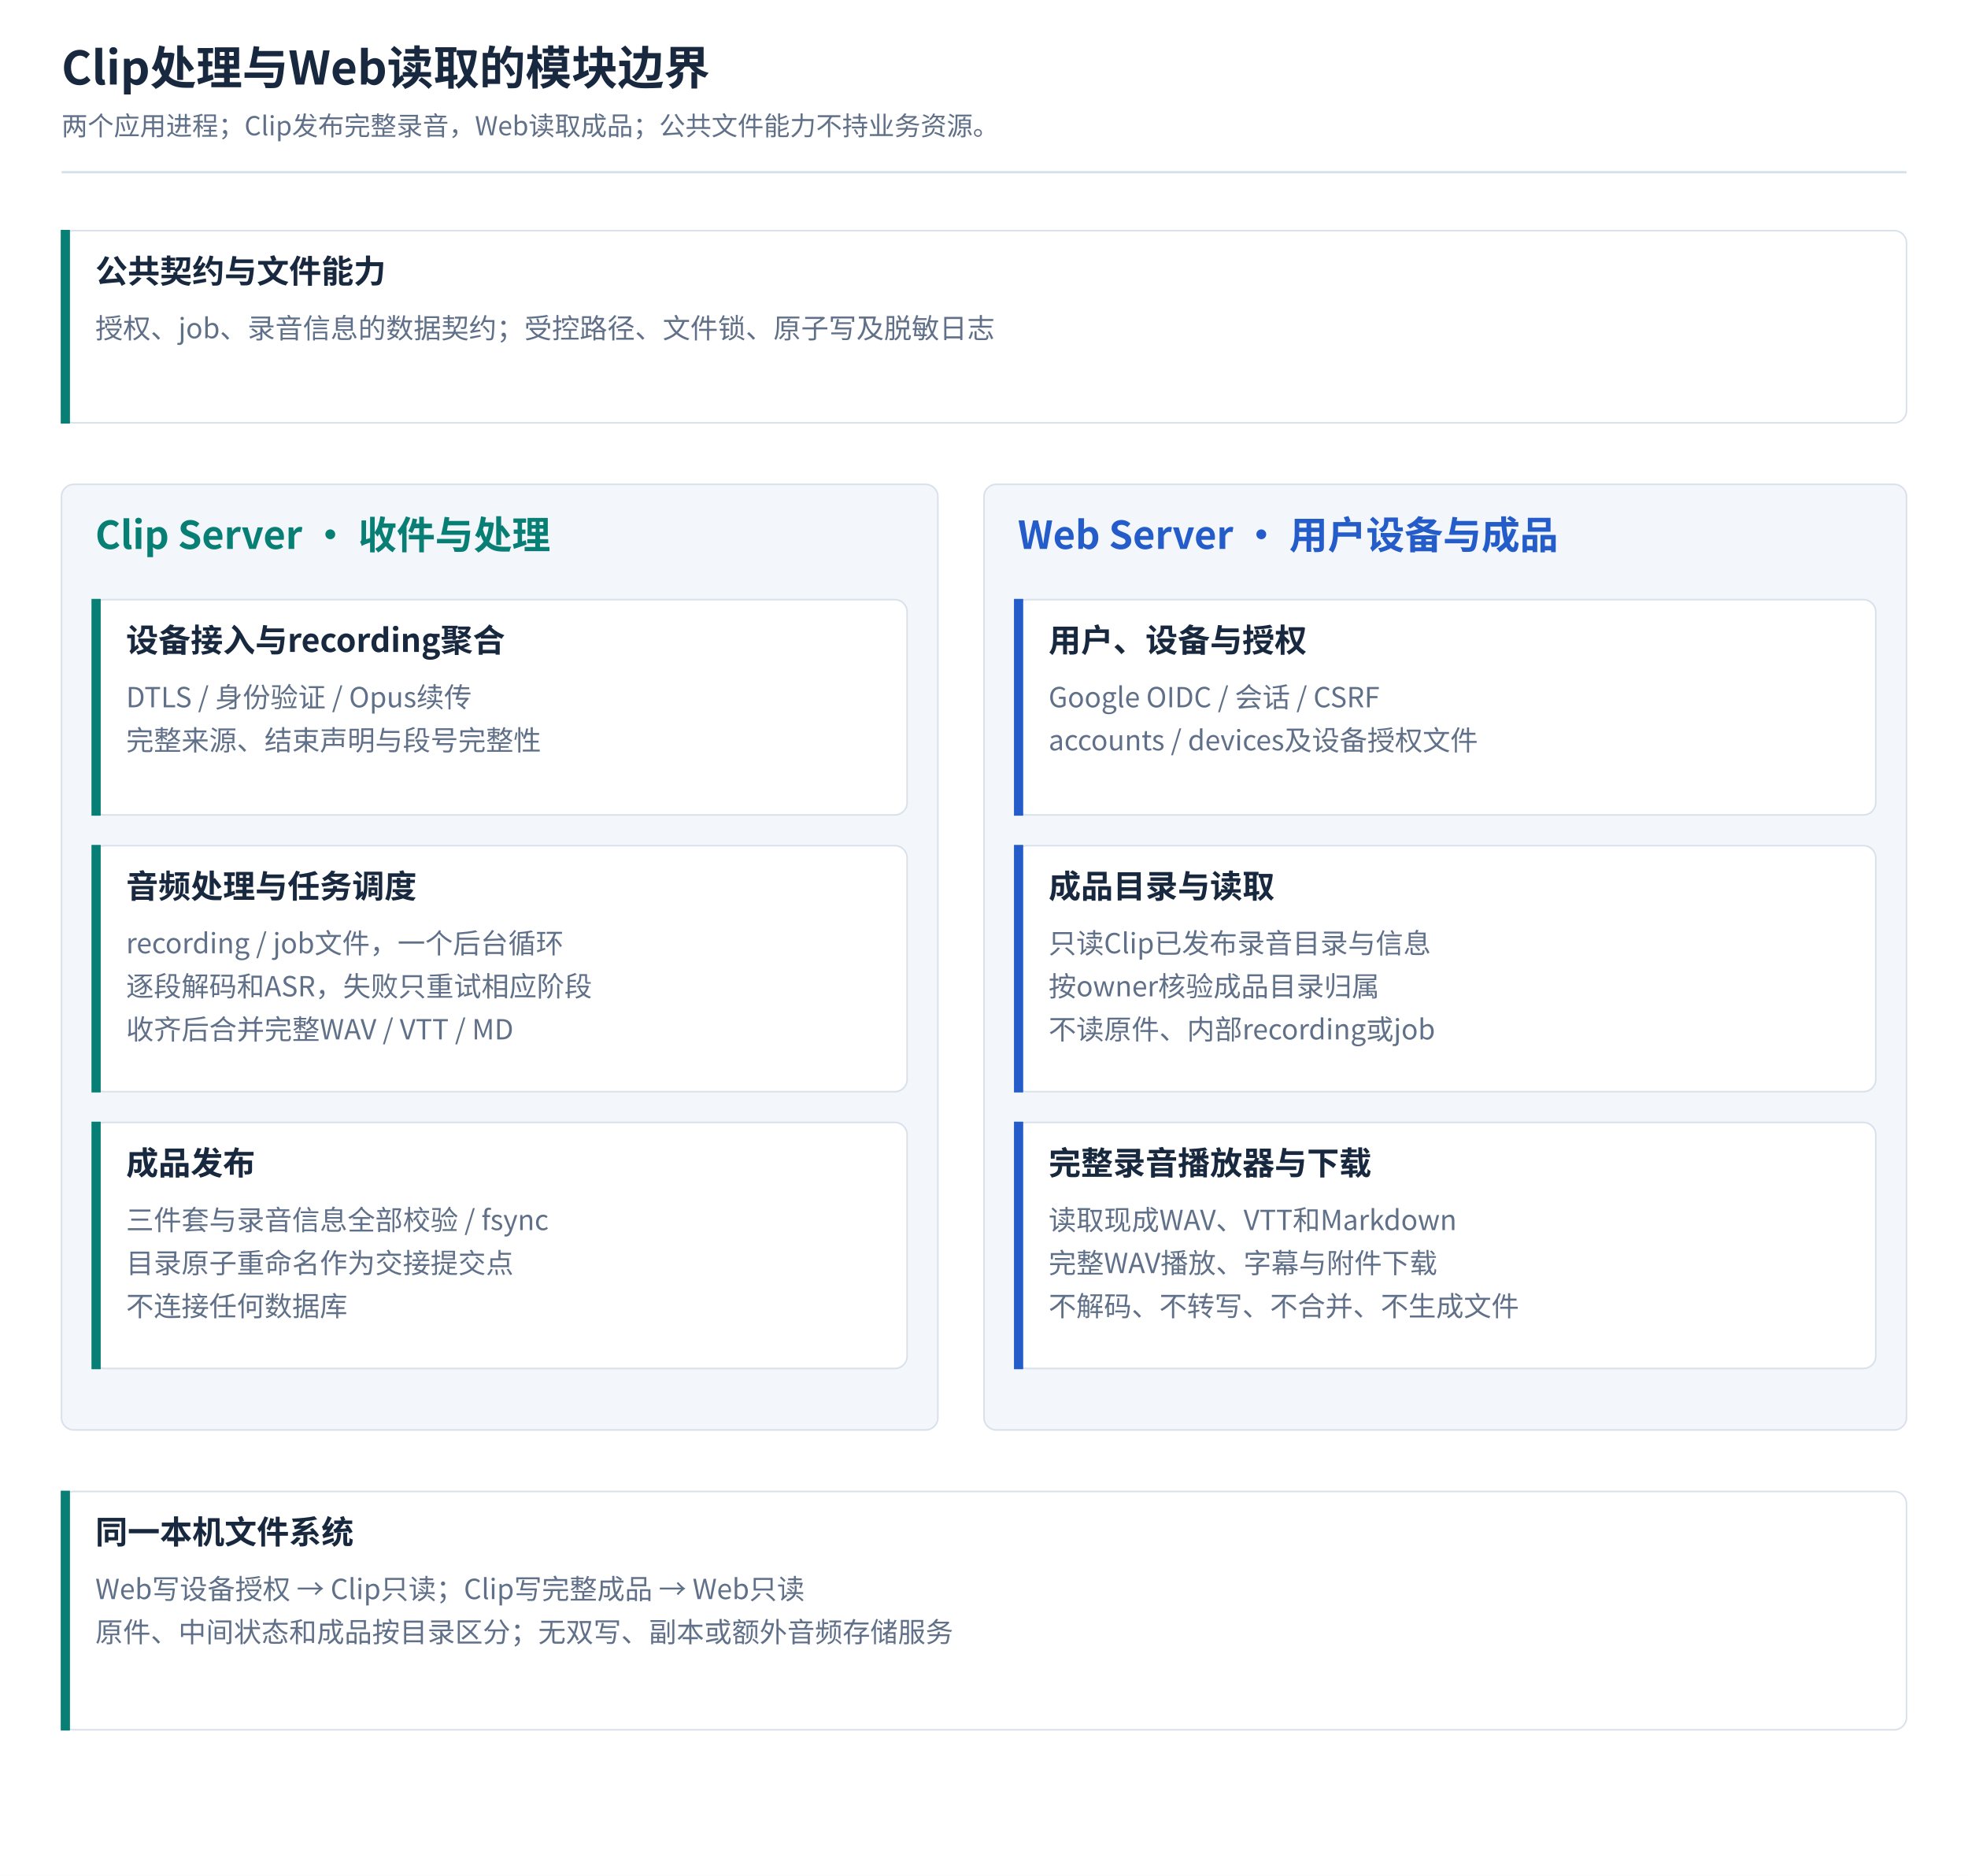
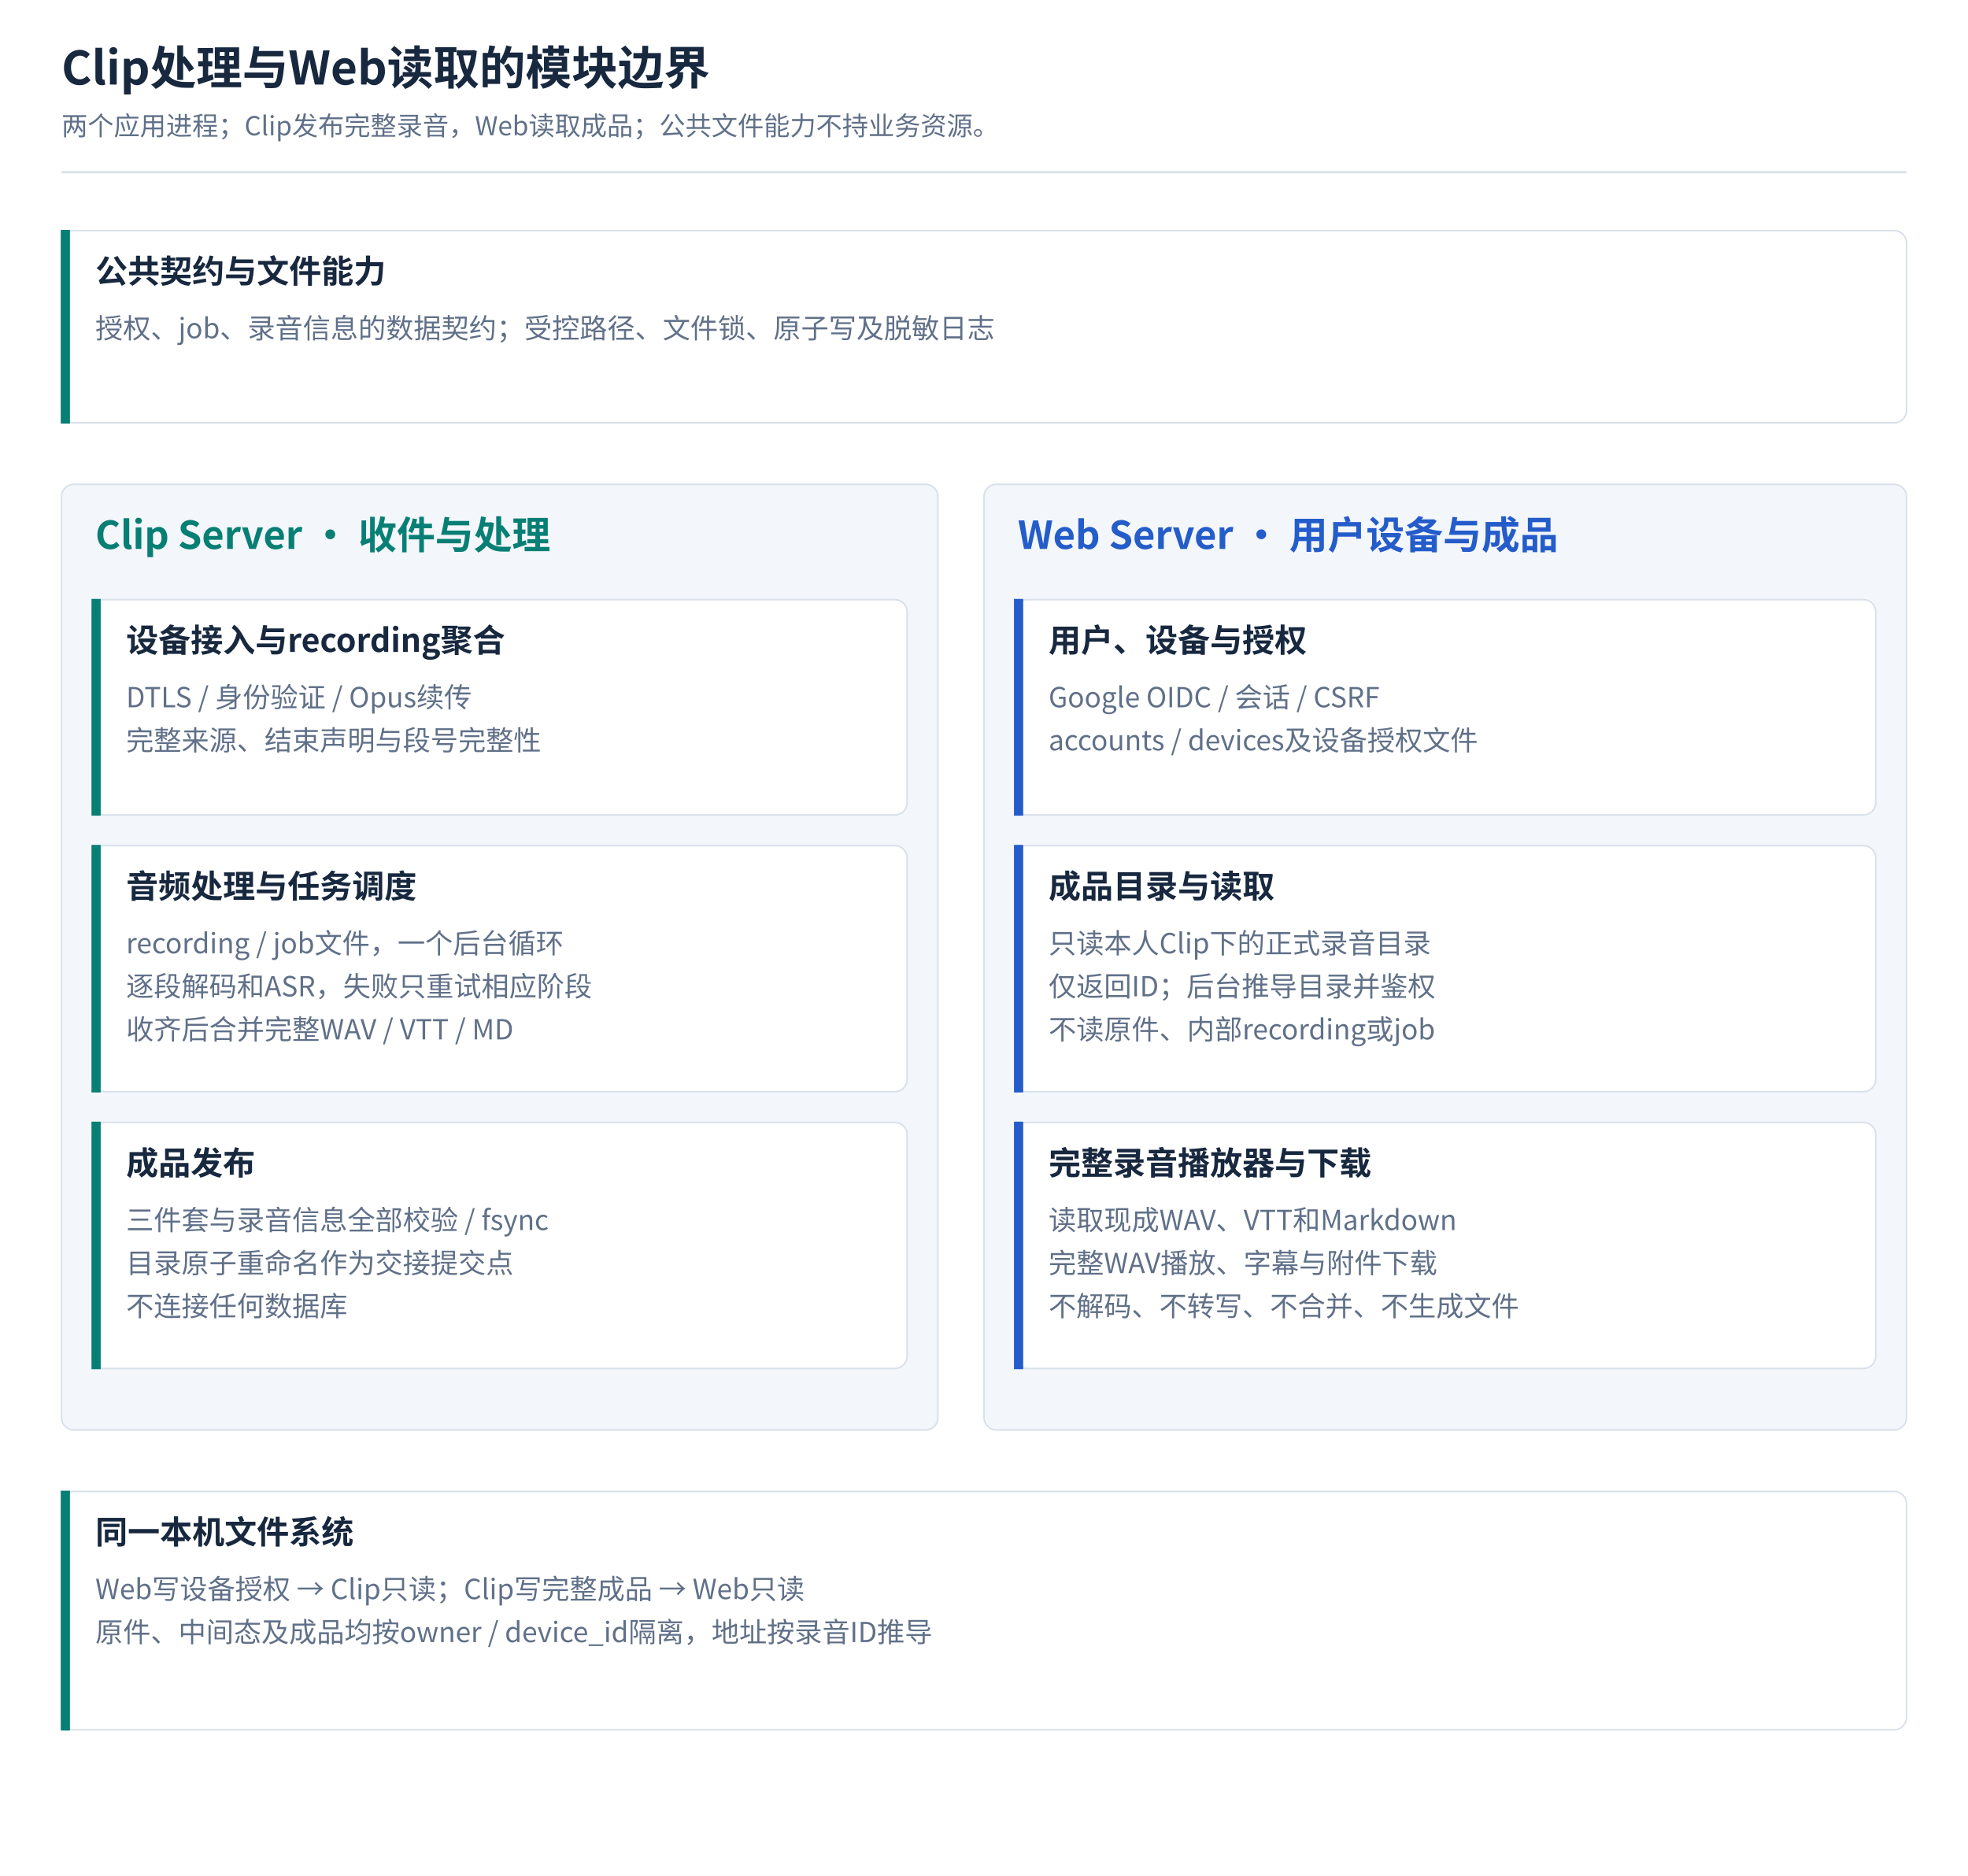
<svg xmlns="http://www.w3.org/2000/svg" width="1280" height="1220" viewBox="0 0 1280 1220">
  <rect width="1280" height="1220" fill="white" />
  <g font-family="PingFang SC,Microsoft YaHei,Noto Sans CJK SC,Arial,sans-serif">
    <text x="40" y="55" font-size="30" font-weight="600" fill="#17283f">Clip处理与Web读取的模块边界</text>
    <text x="40" y="88" font-size="17" font-weight="400" fill="#607088">两个应用进程；Clip发布完整录音，Web读取成品；公共文件能力不持业务资源。</text>
    <line x1="40" y1="112" x2="1240" y2="112" stroke="#d8e0ea" stroke-width="1.5" />
    <rect x="40" y="150" width="1200" height="125" rx="8" fill="white" stroke="#d8e0ea" />
    <rect x="40" y="150" width="5" height="125" rx="0" fill="#087f74" stroke="#087f74" />
    <text x="62" y="184" font-size="21" font-weight="600" fill="#17283f">公共契约与文件能力</text>
    <text x="62" y="220" font-size="18" font-weight="400" fill="#607088">授权、job、录音信息的数据契约；受控路径、文件锁、原子写及脱敏日志</text>
    <rect x="40" y="315" width="570" height="615" rx="8" fill="#f3f6fa" stroke="#d8e0ea" />
    <text x="62" y="357" font-size="25" font-weight="600" fill="#087f74">Clip Server · 收件与处理</text>
    <rect x="60" y="390" width="530" height="140" rx="8" fill="white" stroke="#d8e0ea" />
    <rect x="60" y="390" width="5" height="140" rx="0" fill="#087f74" stroke="#087f74" />
    <text x="82" y="424" font-size="21" font-weight="600" fill="#17283f">设备接入与recording聚合</text>
    <text x="82" y="460" font-size="18" font-weight="400" fill="#607088">DTLS / 身份验证 / Opus续传</text>
    <text x="82" y="488" font-size="18" font-weight="400" fill="#607088">完整来源、结束声明与段号完整性</text>
    <rect x="60" y="550" width="530" height="160" rx="8" fill="white" stroke="#d8e0ea" />
    <rect x="60" y="550" width="5" height="160" rx="0" fill="#087f74" stroke="#087f74" />
    <text x="82" y="584" font-size="21" font-weight="600" fill="#17283f">音频处理与任务调度</text>
    <text x="82" y="620" font-size="18" font-weight="400" fill="#607088">recording / job文件，一个后台循环</text>
    <text x="82" y="648" font-size="18" font-weight="400" fill="#607088">逐段解码和ASR，失败只重试相应阶段</text>
    <text x="82" y="676" font-size="18" font-weight="400" fill="#607088">收齐后合并完整WAV / VTT / MD</text>
    <rect x="60" y="730" width="530" height="160" rx="8" fill="white" stroke="#d8e0ea" />
    <rect x="60" y="730" width="5" height="160" rx="0" fill="#087f74" stroke="#087f74" />
    <text x="82" y="764" font-size="21" font-weight="600" fill="#17283f">成品发布</text>
    <text x="82" y="800" font-size="18" font-weight="400" fill="#607088">三件套与录音信息全部校验 / fsync</text>
    <text x="82" y="828" font-size="18" font-weight="400" fill="#607088">目录原子重命名作为交接提交点</text>
    <text x="82" y="856" font-size="18" font-weight="400" fill="#607088">不连接任何数据库</text>
    <rect x="640" y="315" width="600" height="615" rx="8" fill="#f3f6fa" stroke="#d8e0ea" />
    <text x="662" y="357" font-size="25" font-weight="600" fill="#245cca">Web Server · 用户设备与成品</text>
    <rect x="660" y="390" width="560" height="140" rx="8" fill="white" stroke="#d8e0ea" />
    <rect x="660" y="390" width="5" height="140" rx="0" fill="#245cca" stroke="#245cca" />
    <text x="682" y="424" font-size="21" font-weight="600" fill="#17283f">用户、设备与授权</text>
    <text x="682" y="460" font-size="18" font-weight="400" fill="#607088">Google OIDC / 会话 / CSRF</text>
    <text x="682" y="488" font-size="18" font-weight="400" fill="#607088">accounts / devices及设备授权文件</text>
    <rect x="660" y="550" width="560" height="160" rx="8" fill="white" stroke="#d8e0ea" />
    <rect x="660" y="550" width="5" height="160" rx="0" fill="#245cca" stroke="#245cca" />
    <text x="682" y="584" font-size="21" font-weight="600" fill="#17283f">成品目录与读取</text>
-     <text x="682" y="620" font-size="18" font-weight="400" fill="#607088">只读Clip已发布录音目录与信息</text>
-     <text x="682" y="648" font-size="18" font-weight="400" fill="#607088">按owner核验成品目录归属</text>
+     <text x="682" y="620" font-size="18" font-weight="400" fill="#607088">只读本人Clip下的正式录音目录</text>
+     <text x="682" y="648" font-size="18" font-weight="400" fill="#607088">仅返回ID；后台推导目录并鉴权</text>
    <text x="682" y="676" font-size="18" font-weight="400" fill="#607088">不读原件、内部recording或job</text>
    <rect x="660" y="730" width="560" height="160" rx="8" fill="white" stroke="#d8e0ea" />
    <rect x="660" y="730" width="5" height="160" rx="0" fill="#245cca" stroke="#245cca" />
    <text x="682" y="764" font-size="21" font-weight="600" fill="#17283f">完整录音播放器与下载</text>
    <text x="682" y="800" font-size="18" font-weight="400" fill="#607088">读取现成WAV、VTT和Markdown</text>
    <text x="682" y="828" font-size="18" font-weight="400" fill="#607088">完整WAV播放、字幕与附件下载</text>
    <text x="682" y="856" font-size="18" font-weight="400" fill="#607088">不解码、不转写、不合并、不生成文件</text>
    <rect x="40" y="970" width="1200" height="155" rx="8" fill="white" stroke="#d8e0ea" />
    <rect x="40" y="970" width="5" height="155" rx="0" fill="#087f74" stroke="#087f74" />
    <text x="62" y="1004" font-size="21" font-weight="600" fill="#17283f">同一本机文件系统</text>
    <text x="62" y="1040" font-size="18" font-weight="400" fill="#607088">Web写设备授权 → Clip只读；Clip写完整成品 → Web只读</text>
-     <text x="62" y="1068" font-size="18" font-weight="400" fill="#607088">原件、中间状态和成品按目录区分；无双写、副本或额外音频存储服务</text>
+     <text x="62" y="1068" font-size="18" font-weight="400" fill="#607088">原件、中间态及成品均按owner / device_id隔离，地址按录音ID推导</text>
  </g>
</svg>
